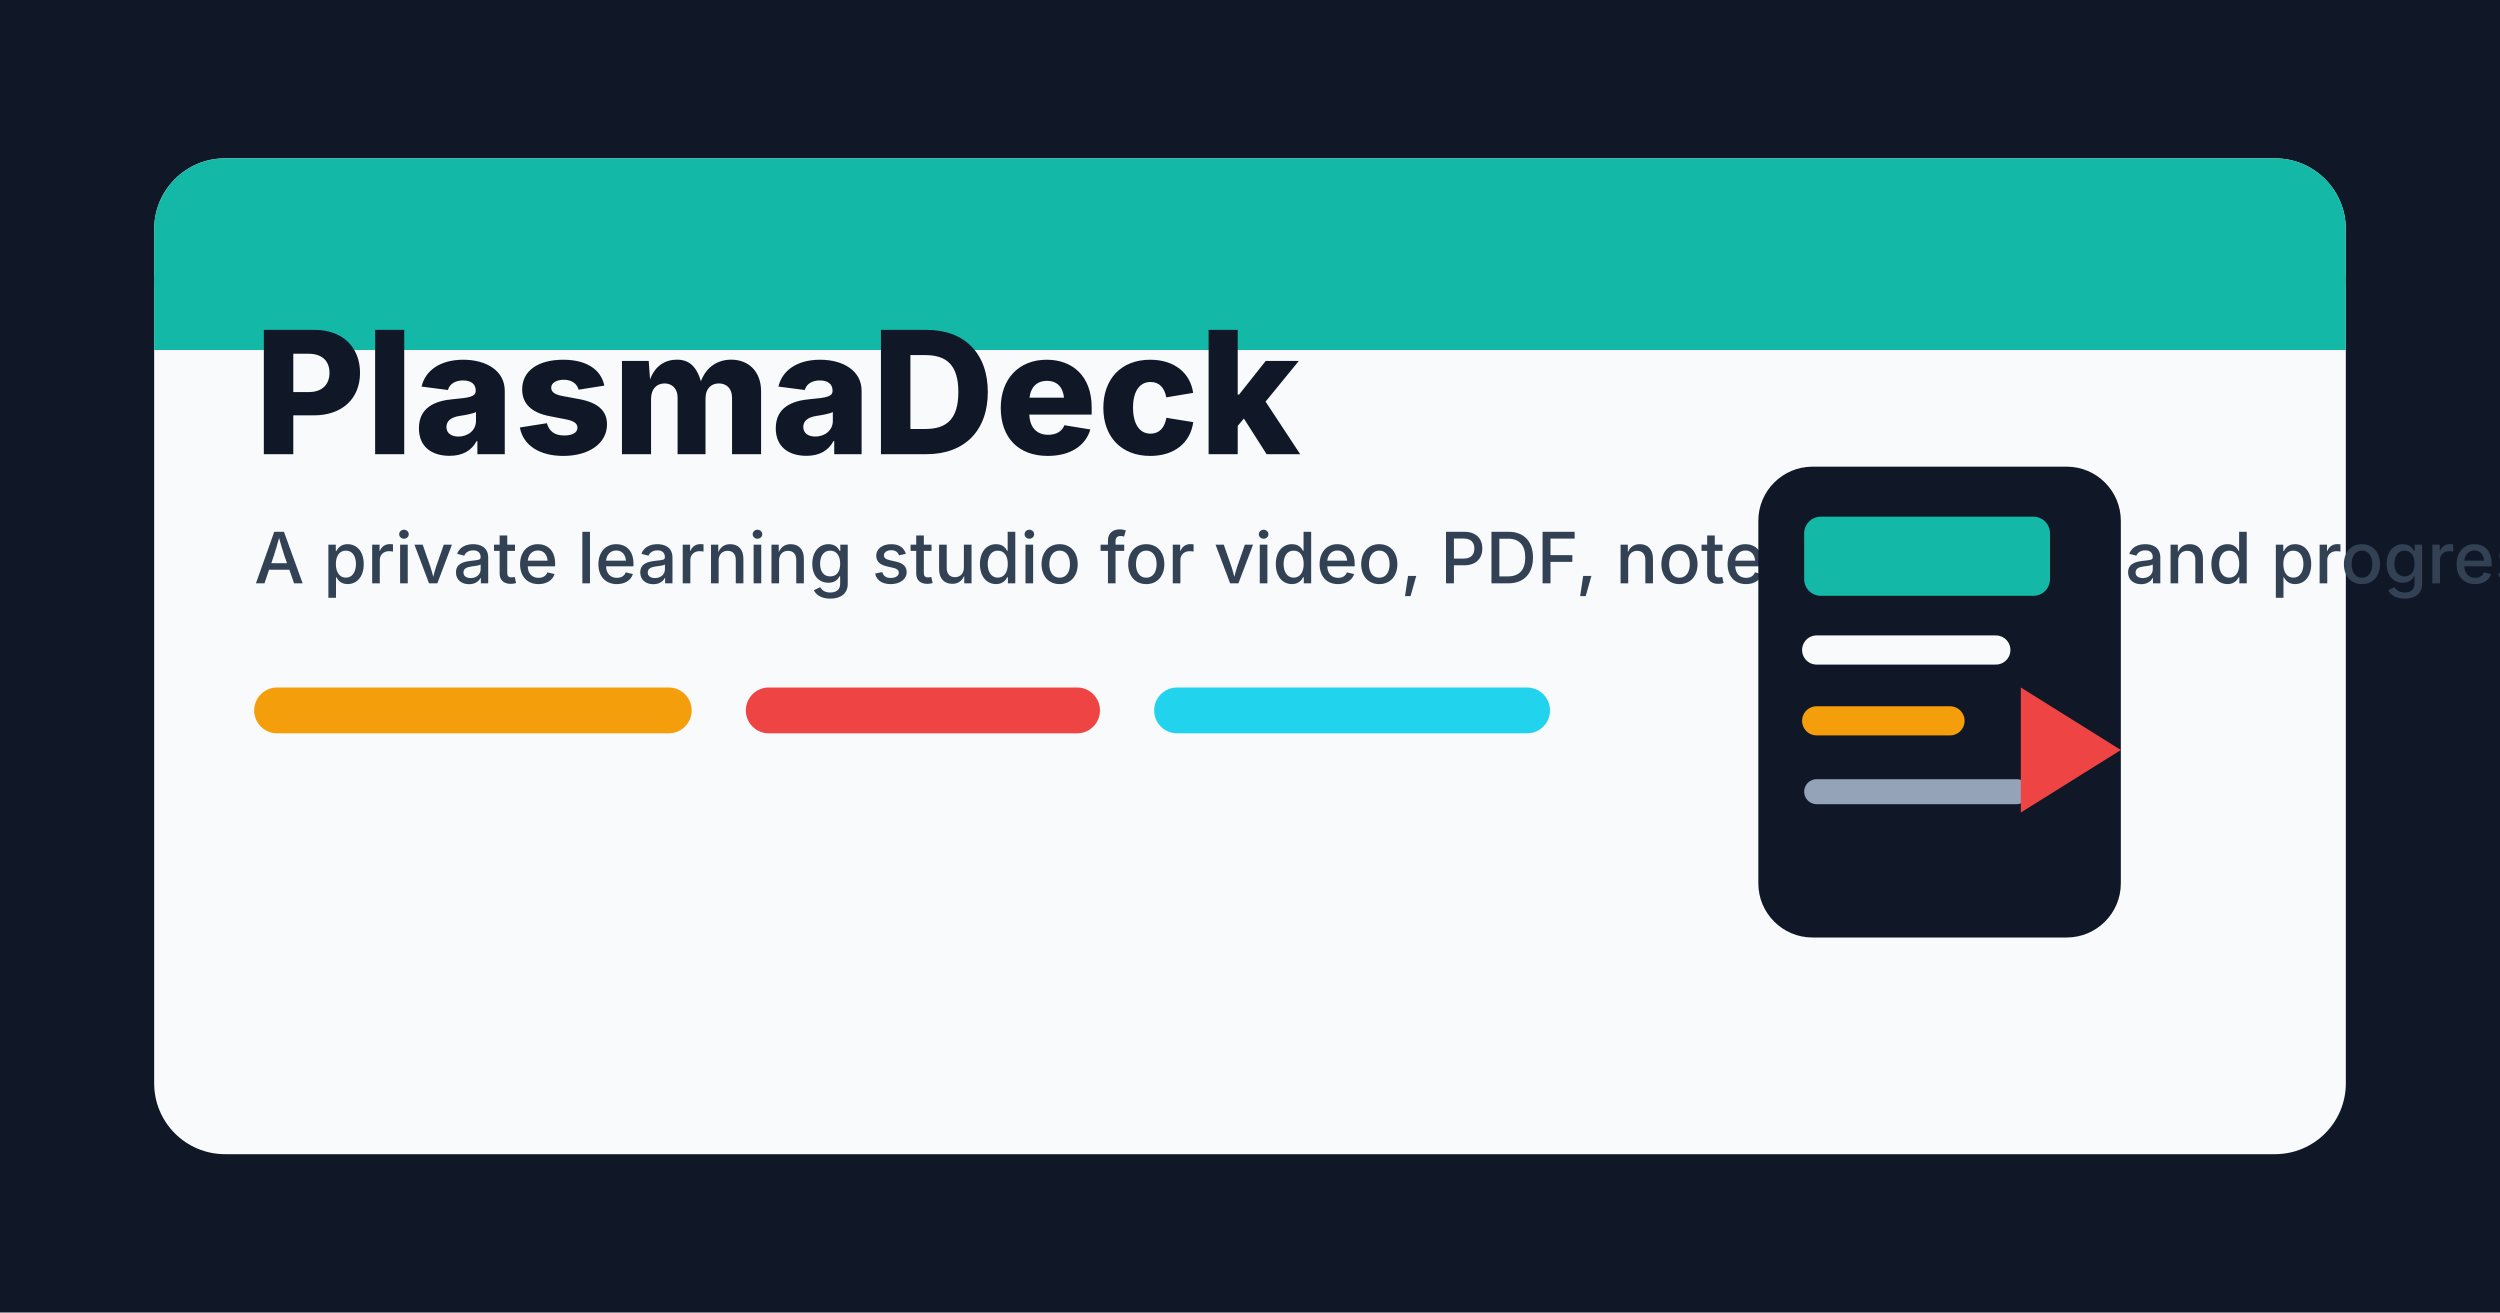
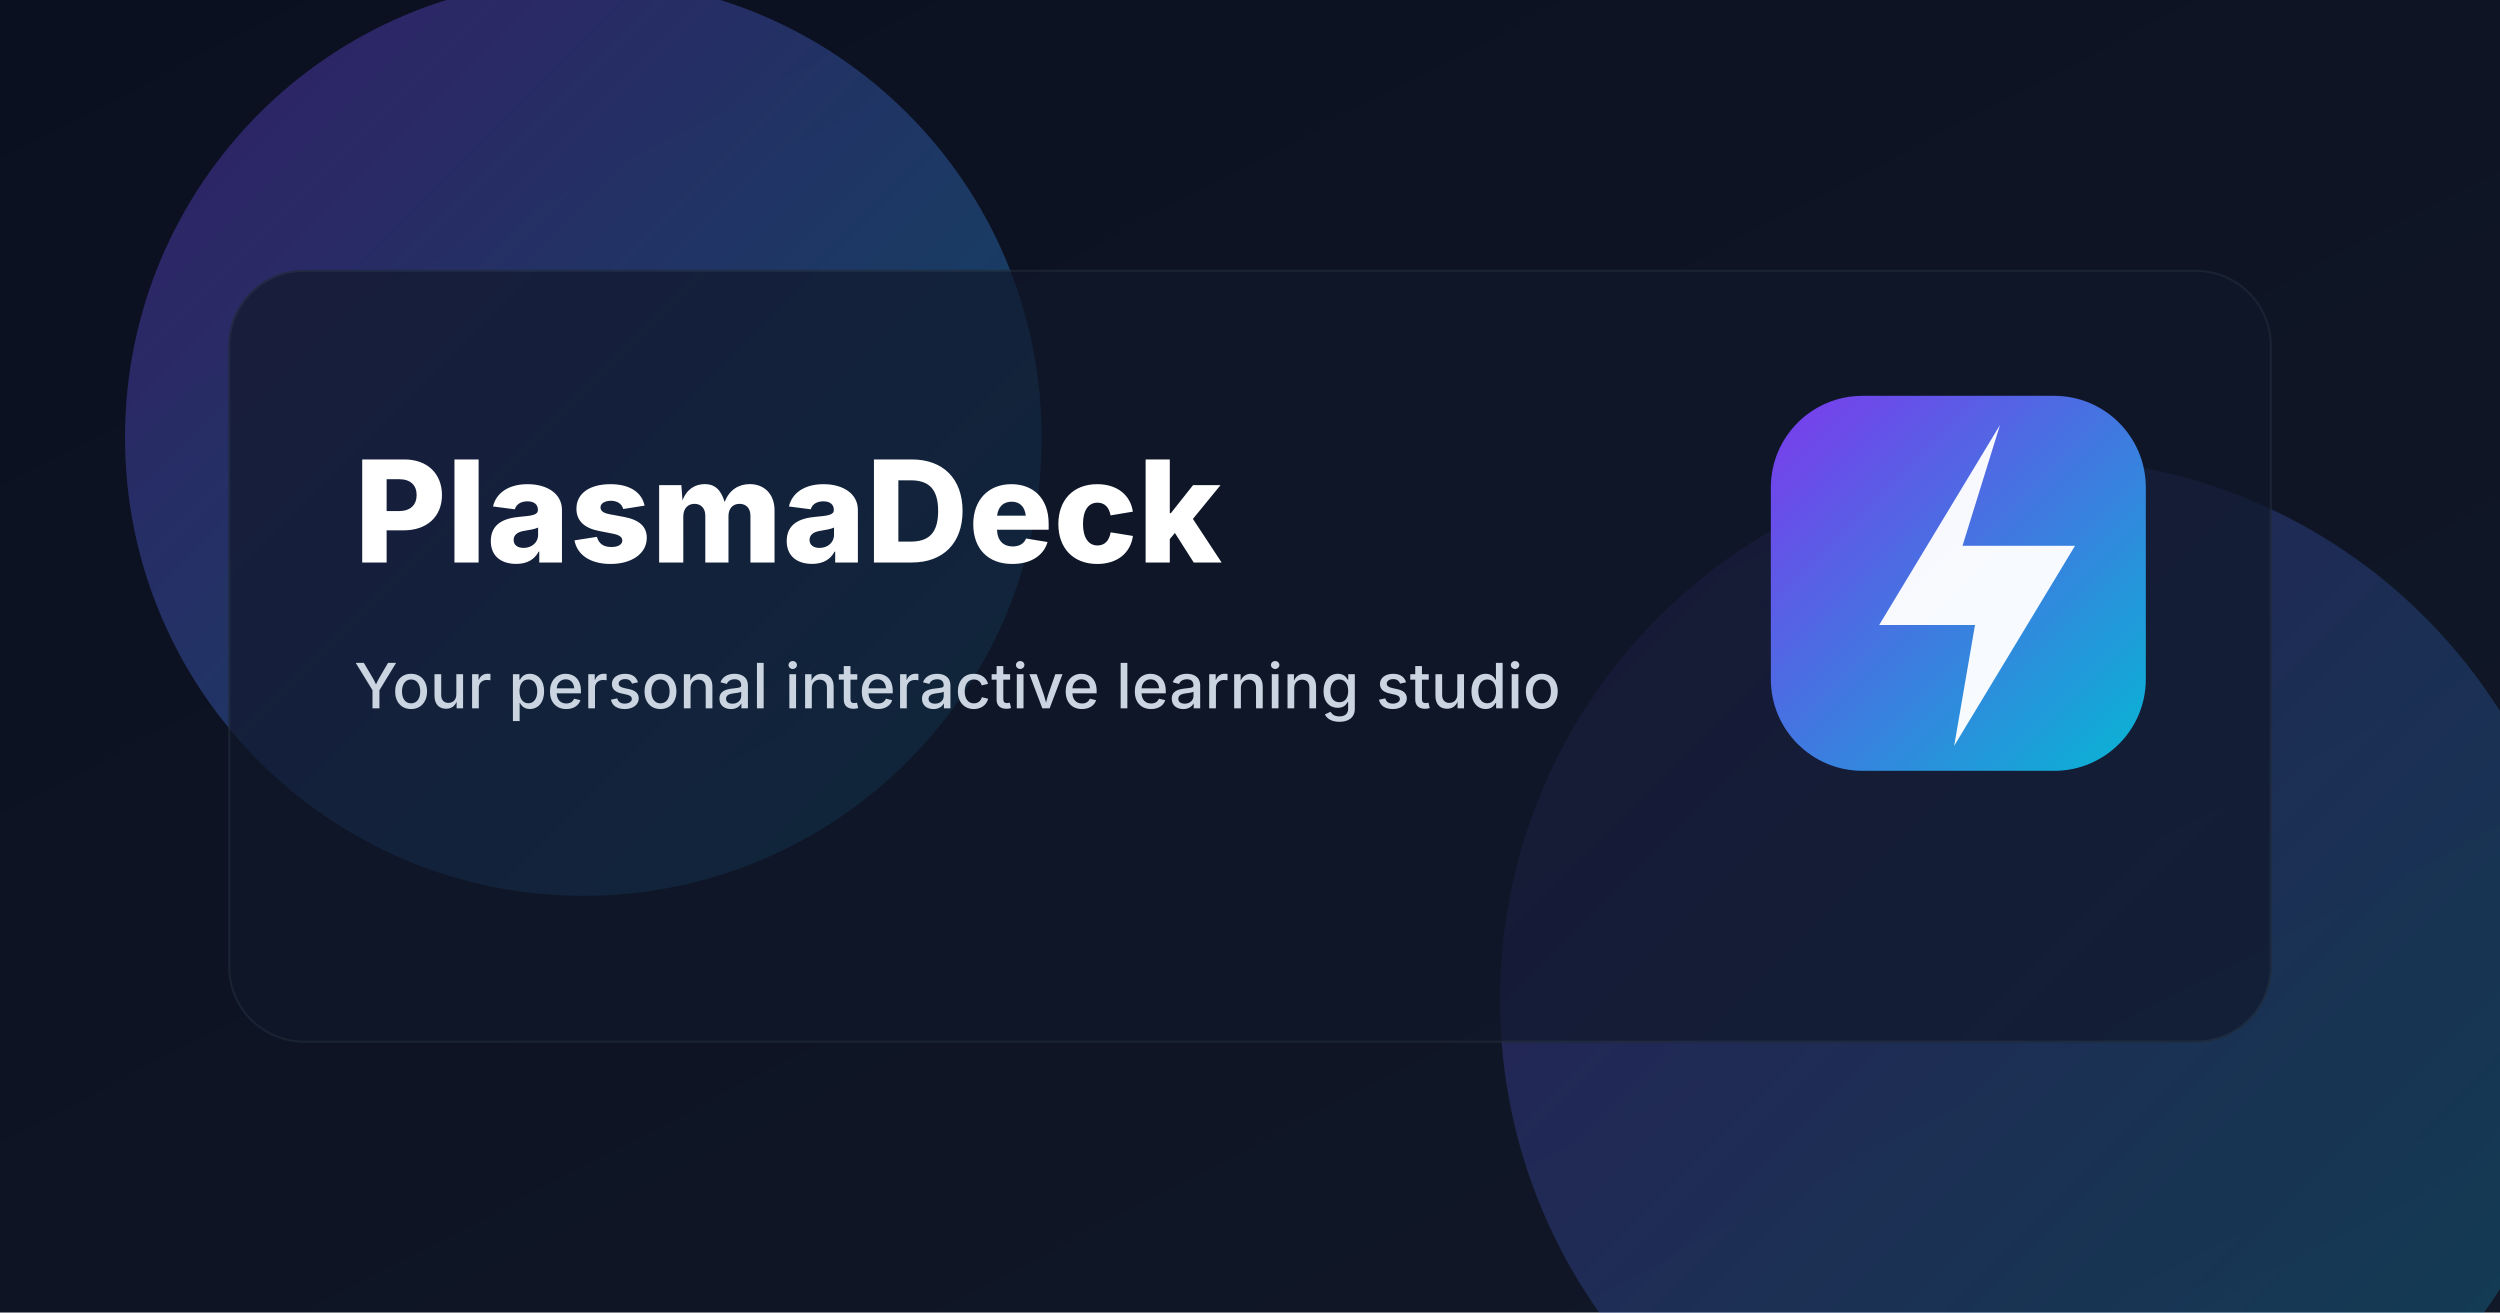
- <svg xmlns="http://www.w3.org/2000/svg" width="1200" height="630" viewBox="0 0 1200 630" role="img" aria-label="PlasmaDeck learning studio">
-   <rect width="1200" height="630" fill="#101827" />
-   <rect x="74" y="76" width="1052" height="478" rx="34" fill="#f8fafc" />
-   <rect x="74" y="76" width="1052" height="92" rx="34" fill="#14b8a6" />
-   <rect x="74" y="132" width="1052" height="36" fill="#14b8a6" />
-   <g transform="translate(122 218)">
-     <text x="0" y="0" font-family="Inter, Arial, sans-serif" font-size="82" font-weight="800" fill="#101827">PlasmaDeck</text>
-     <text x="0" y="62" font-family="Inter, Arial, sans-serif" font-size="34" font-weight="500" fill="#334155">A private learning studio for video, PDF, notes, canvas, and progress.</text>
-     <rect x="0" y="112" width="210" height="22" rx="11" fill="#f59e0b" />
-     <rect x="236" y="112" width="170" height="22" rx="11" fill="#ef4444" />
-     <rect x="432" y="112" width="190" height="22" rx="11" fill="#22d3ee" />
-   </g>
-   <g transform="translate(844 224)">
-     <rect x="0" y="0" width="174" height="226" rx="26" fill="#101827" />
-     <rect x="22" y="24" width="118" height="38" rx="8" fill="#14b8a6" />
-     <path d="M28 88h86" stroke="#f8fafc" stroke-width="14" stroke-linecap="round" />
-     <path d="M28 122h64" stroke="#f59e0b" stroke-width="14" stroke-linecap="round" />
-     <path d="M28 156h96" stroke="#94a3b8" stroke-width="12" stroke-linecap="round" />
-     <path d="M126 106 174 136 126 166z" fill="#ef4444" />
+ <svg xmlns="http://www.w3.org/2000/svg" width="1200" height="630" viewBox="0 0 1200 630">
+   <defs>
+     <linearGradient id="bg" x1="0" y1="0" x2="1" y2="1">
+       <stop offset="0" stop-color="#0b1020" />
+       <stop offset="1" stop-color="#111827" />
+     </linearGradient>
+     <linearGradient id="g" x1="0" y1="0" x2="1" y2="1">
+       <stop offset="0" stop-color="#7c3aed" />
+       <stop offset="1" stop-color="#06b6d4" />
+     </linearGradient>
+   </defs>
+   <rect width="1200" height="630" fill="url(#bg)" />
+   <circle cx="280" cy="210" r="220" fill="url(#g)" opacity="0.35" />
+   <circle cx="980" cy="480" r="260" fill="url(#g)" opacity="0.25" />
+   <rect x="110" y="130" width="980" height="370" rx="36" fill="#0f172a" opacity="0.7" stroke="#1f2937" />
+   <text x="170" y="270" font-family="Inter, system-ui, sans-serif" font-size="68" font-weight="800" fill="#fff">PlasmaDeck</text>
+   <text x="170" y="340" font-family="Inter, system-ui, sans-serif" font-size="30" font-weight="500" fill="#cbd5e1">Your personal interactive learning studio</text>
+   <g transform="translate(850 190)">
+     <rect x="0" y="0" width="180" height="180" rx="44" fill="url(#g)" />
+     <path d="M110 14 52 110h46l-10 58 58-96H92z" fill="#fff" opacity="0.96" />
  </g>
</svg>
